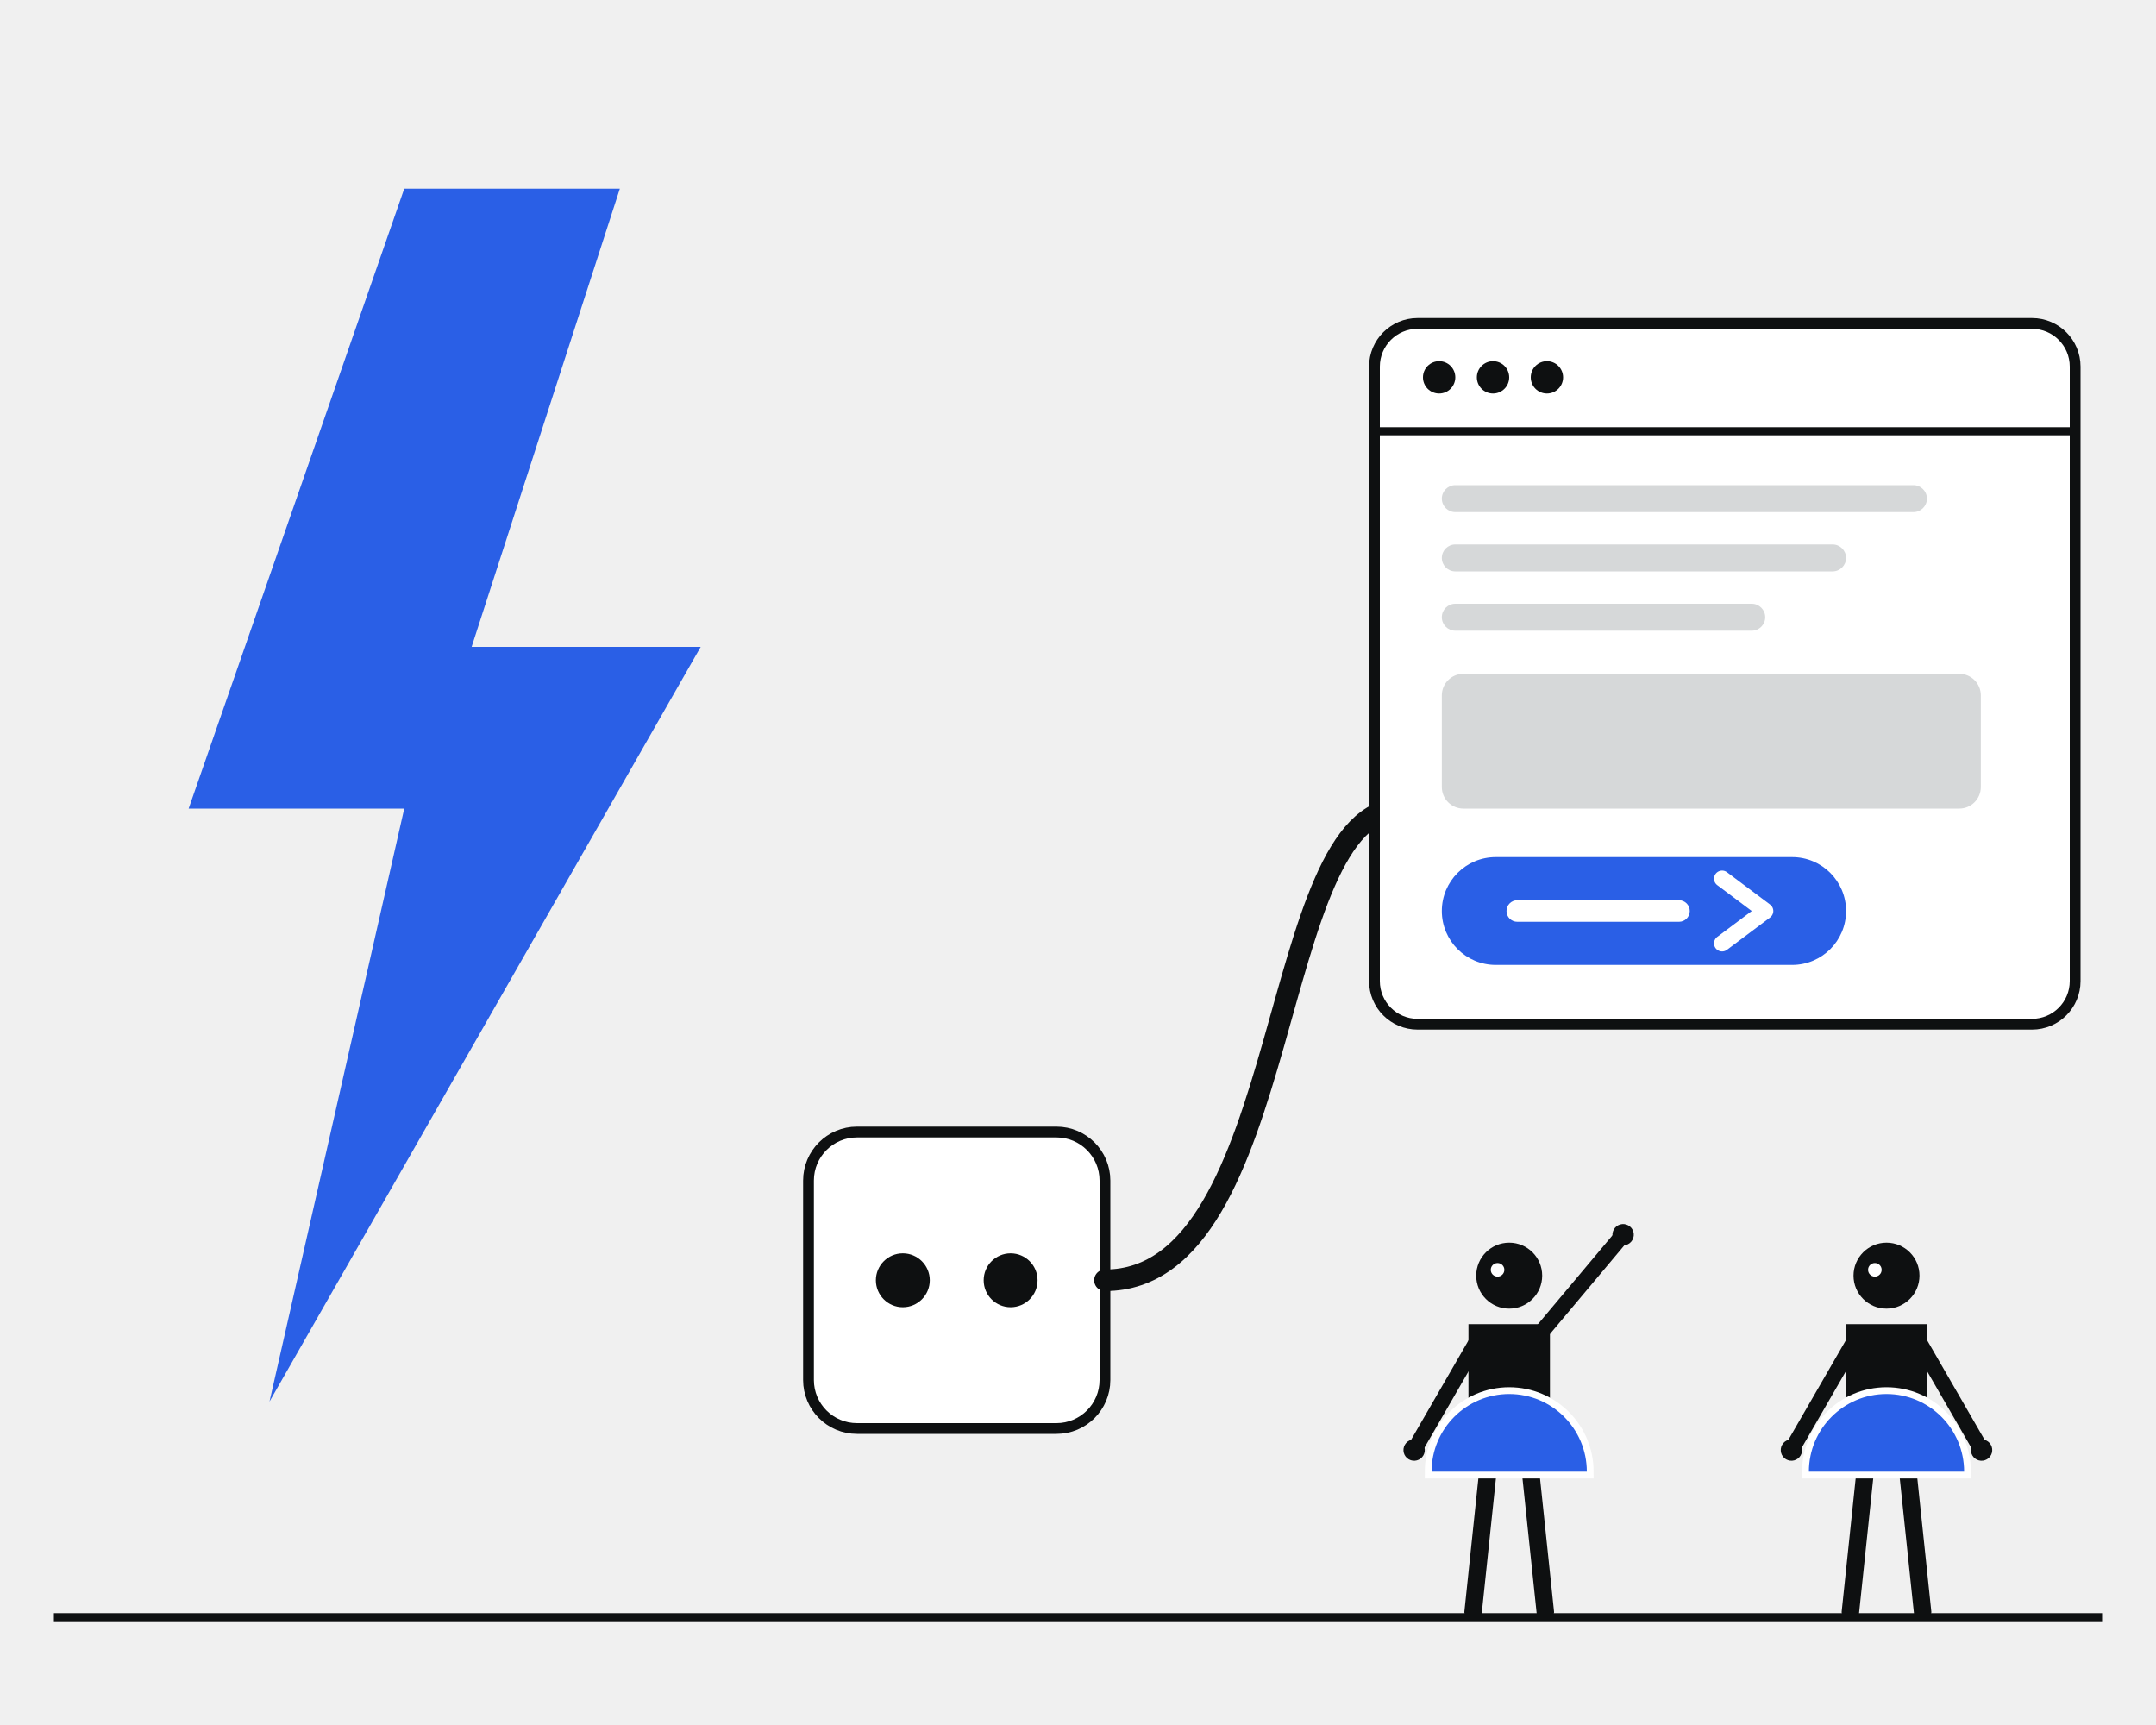
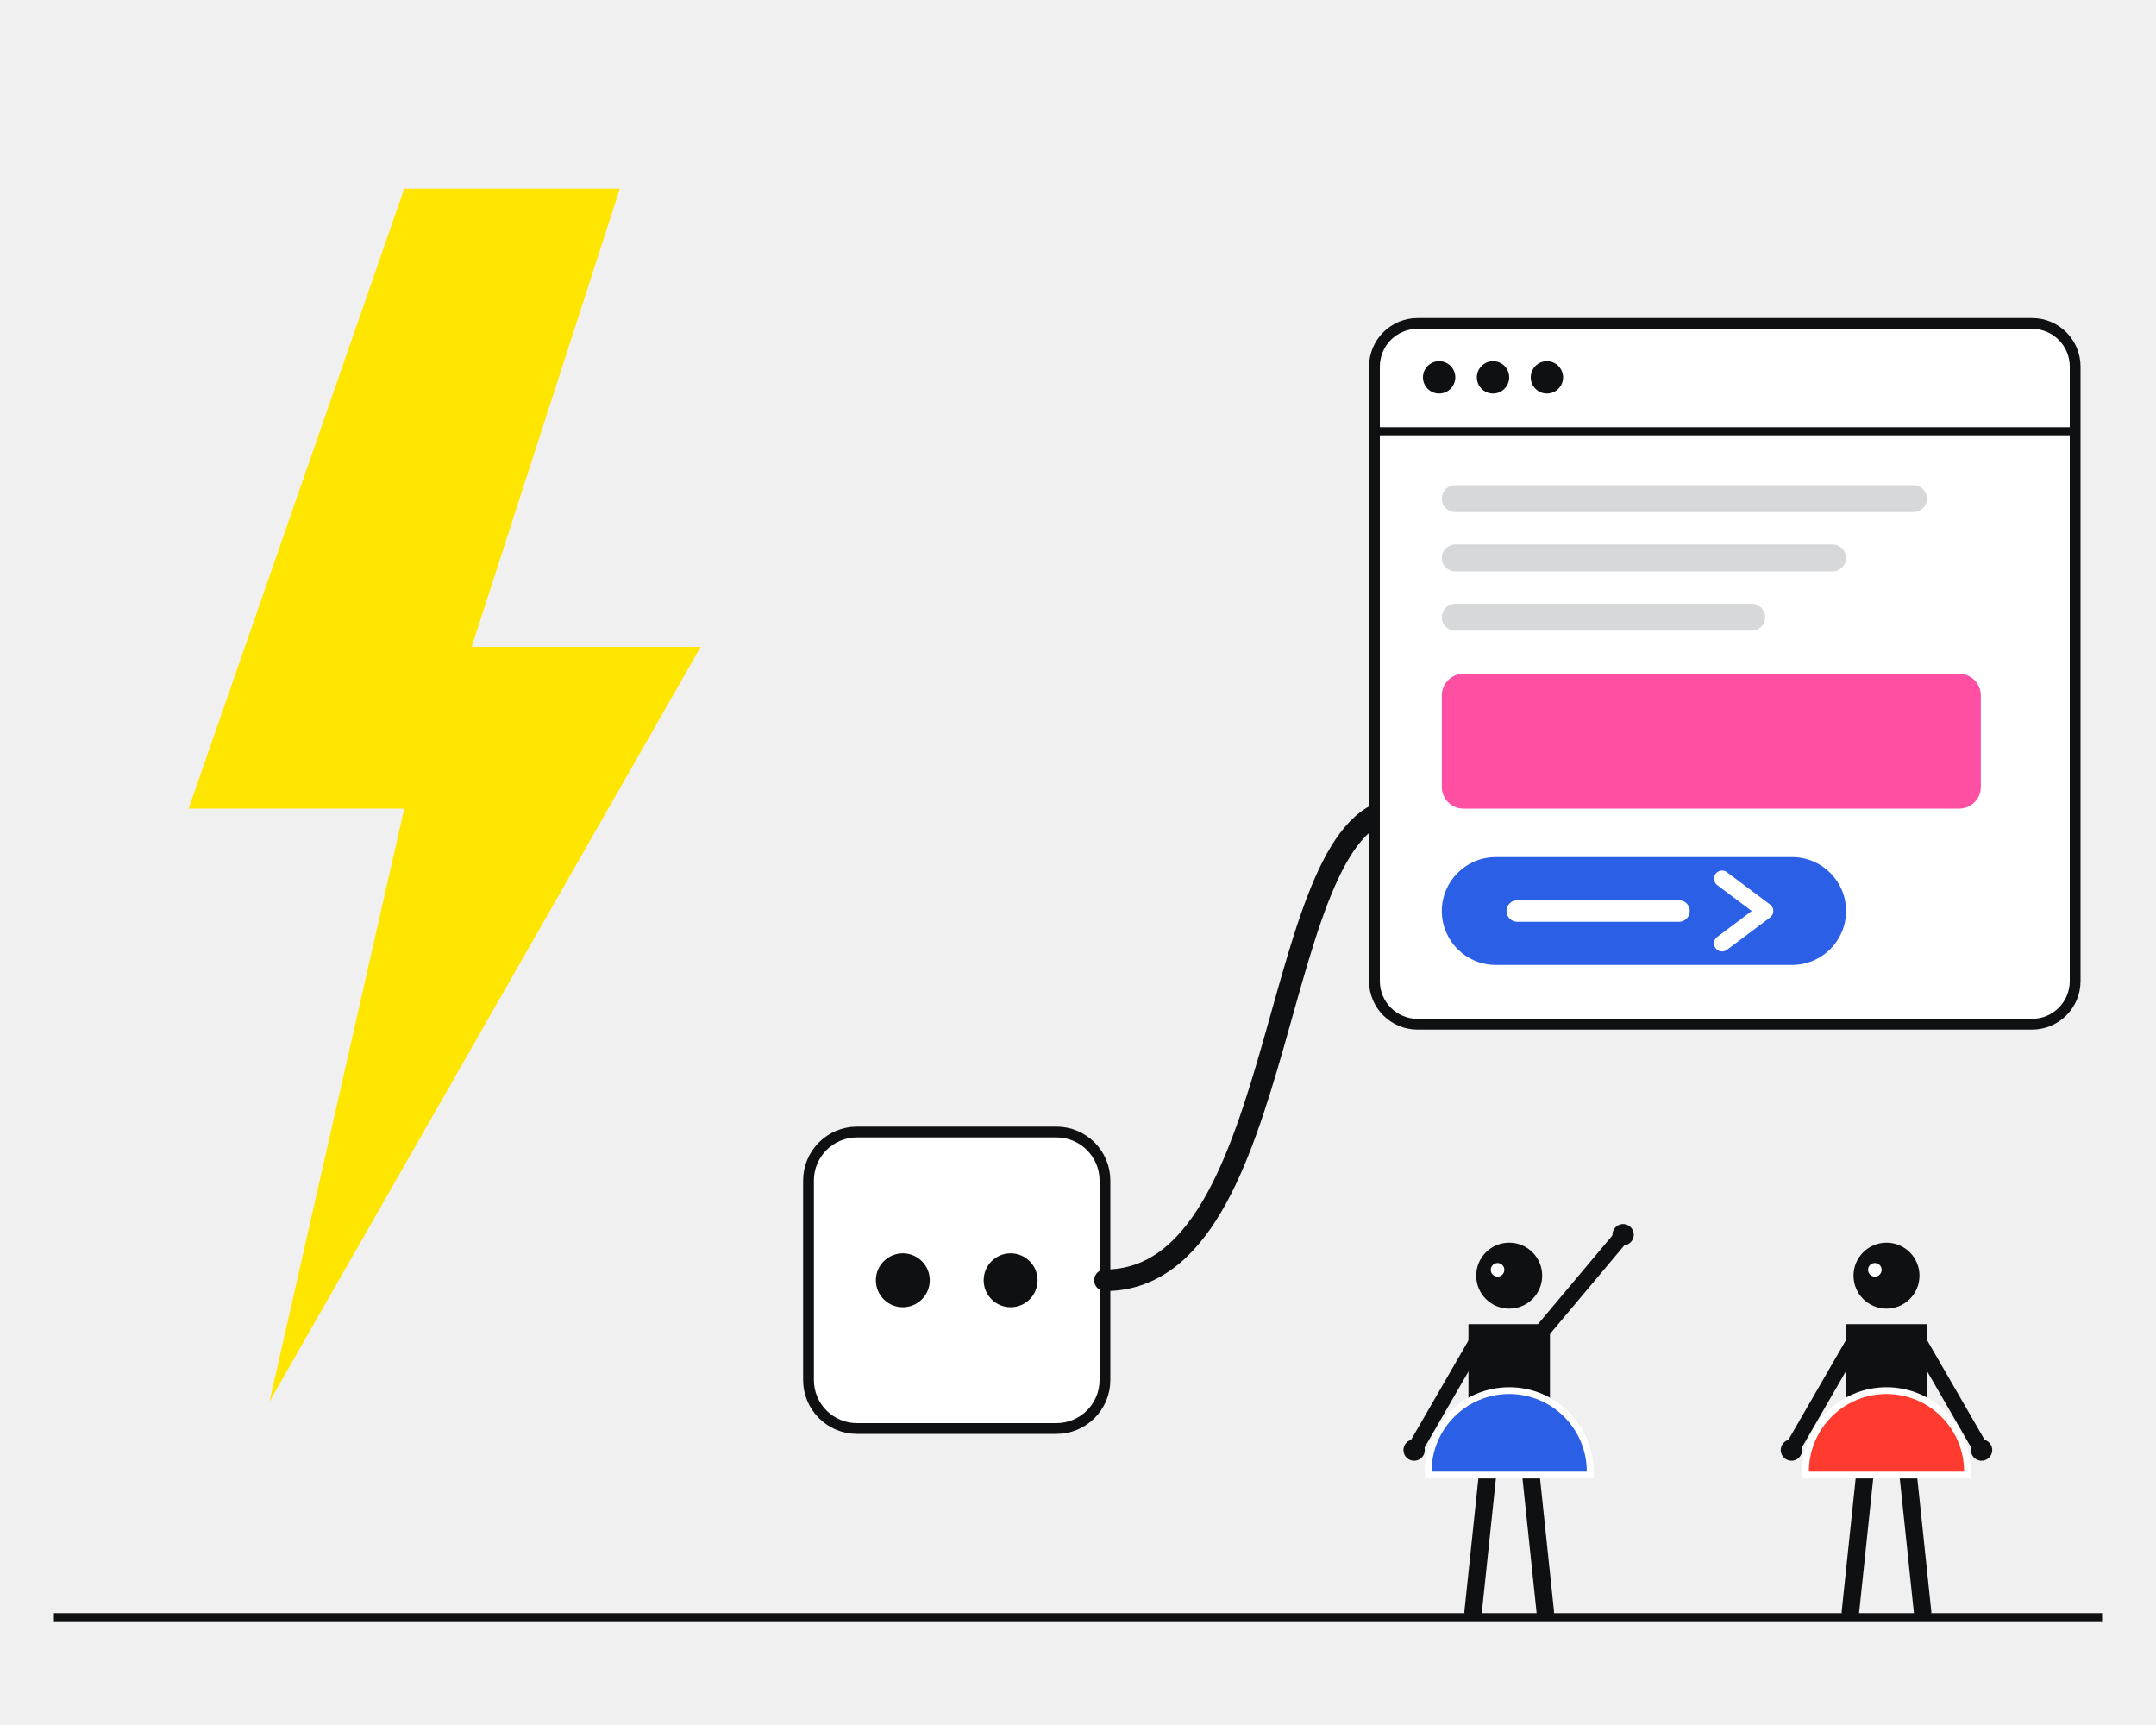
<svg xmlns="http://www.w3.org/2000/svg" viewBox="0 0 800 640" width="800" height="640" role="img">
  <defs>
    <marker id="spitze" viewBox="0 0 10 10" refX="7" refY="5" markerWidth="5" markerHeight="5" orient="auto-start-reverse">
      <path d="M0 0 L10 5 L0 10 Z" fill="#0e1011" />
    </marker>
  </defs>
  <line x1="20" y1="600" x2="780" y2="600" stroke="#0e1011" stroke-width="3" />
-   <path d="M150 70 L70 300 L150 300 L100 520 L260 240 L175 240 L230 70 Z" fill="#2a5fe6" />
+   <path d="M150 70 L70 300 L150 300 L100 520 L260 240 L175 240 L230 70 Z" fill="#ffe600" />
  <rect x="300" y="420" width="110" height="110" rx="18" fill="#fff" stroke="#0e1011" stroke-width="4" />
  <circle cx="335" cy="475" r="10" fill="#0e1011" />
  <circle cx="375" cy="475" r="10" fill="#0e1011" />
  <path d="M410 475 C 480 475, 470 300, 520 300" fill="none" stroke="#0e1011" stroke-width="8" stroke-linecap="round" />
  <rect x="510" y="120" width="260" height="260" rx="16" fill="#fff" stroke="#0e1011" stroke-width="4" />
  <line x1="510" y1="160" x2="770" y2="160" stroke="#0e1011" stroke-width="3" />
  <circle cx="534" cy="140" r="6" fill="#0e1011" />
  <circle cx="554" cy="140" r="6" fill="#0e1011" />
  <circle cx="574" cy="140" r="6" fill="#0e1011" />
  <rect x="535" y="180" width="180" height="10" rx="5.0" fill="#d6d8d9" />
  <rect x="535" y="202" width="150" height="10" rx="5.0" fill="#d6d8d9" />
  <rect x="535" y="224" width="120" height="10" rx="5.0" fill="#d6d8d9" />
-   <rect x="535" y="250" width="200" height="50" rx="8" fill="#d6d8d9" />
+   <rect x="535" y="250" width="200" height="50" rx="8" fill="#ff4fa3" />
  <rect x="535" y="318" width="150" height="40" rx="20.0" fill="#2a5fe6" />
  <rect x="559" y="334.0" width="68" height="8" rx="4" fill="#fff" />
  <path d="M639 326.0 L655 338.0 L639 350.0" fill="none" stroke="#fff" stroke-width="6" stroke-linecap="round" stroke-linejoin="round" />
  <g transform="translate(560 600) scale(0.36)">
    <g transform="translate(-22 -150) rotate(6)">
      <rect x="-9.0" y="0" width="18" height="150" rx="4" fill="#0e1011" />
    </g>
    <g transform="translate(22 -150) rotate(-6)">
      <rect x="-9.0" y="0" width="18" height="150" rx="4" fill="#0e1011" />
    </g>
    <rect x="-42" y="-302" width="84" height="96" fill="#0e1011" />
    <g transform="translate(-30 -290) rotate(30)">
      <rect x="-8.0" y="0" width="16" height="132" fill="#0e1011" />
      <circle cx="0" cy="136" r="11" fill="#0e1011" />
    </g>
    <g transform="translate(30 -290) rotate(-140)">
      <rect x="-8.0" y="0" width="16" height="132" fill="#0e1011" />
      <circle cx="0" cy="136" r="11" fill="#0e1011" />
    </g>
    <path d="M-80 -150 A80 80 0 0 1 80 -150 Z" fill="#2a5fe6" stroke="#fff" stroke-width="14" paint-order="stroke" />
    <circle cx="0" cy="-352" r="34" fill="#0e1011" />
    <circle cx="-12" cy="-358" r="7" fill="#fff" />
  </g>
  <g transform="translate(700 600) scale(0.36)">
    <g transform="translate(-22 -150) rotate(6)">
      <rect x="-9.0" y="0" width="18" height="150" rx="4" fill="#0e1011" />
    </g>
    <g transform="translate(22 -150) rotate(-6)">
      <rect x="-9.0" y="0" width="18" height="150" rx="4" fill="#0e1011" />
    </g>
    <rect x="-42" y="-302" width="84" height="96" fill="#0e1011" />
    <g transform="translate(-30 -290) rotate(30)">
      <rect x="-8.0" y="0" width="16" height="132" fill="#0e1011" />
      <circle cx="0" cy="136" r="11" fill="#0e1011" />
    </g>
    <g transform="translate(30 -290) rotate(-30)">
      <rect x="-8.0" y="0" width="16" height="132" fill="#0e1011" />
      <circle cx="0" cy="136" r="11" fill="#0e1011" />
    </g>
-     <path d="M-80 -150 A80 80 0 0 1 80 -150 Z" fill="#2a5fe6" stroke="#fff" stroke-width="14" paint-order="stroke" />
+     <path d="M-80 -150 A80 80 0 0 1 80 -150 Z" fill="#ff3b2f" stroke="#fff" stroke-width="14" paint-order="stroke" />
    <circle cx="0" cy="-352" r="34" fill="#0e1011" />
    <circle cx="-12" cy="-358" r="7" fill="#fff" />
  </g>
</svg>
